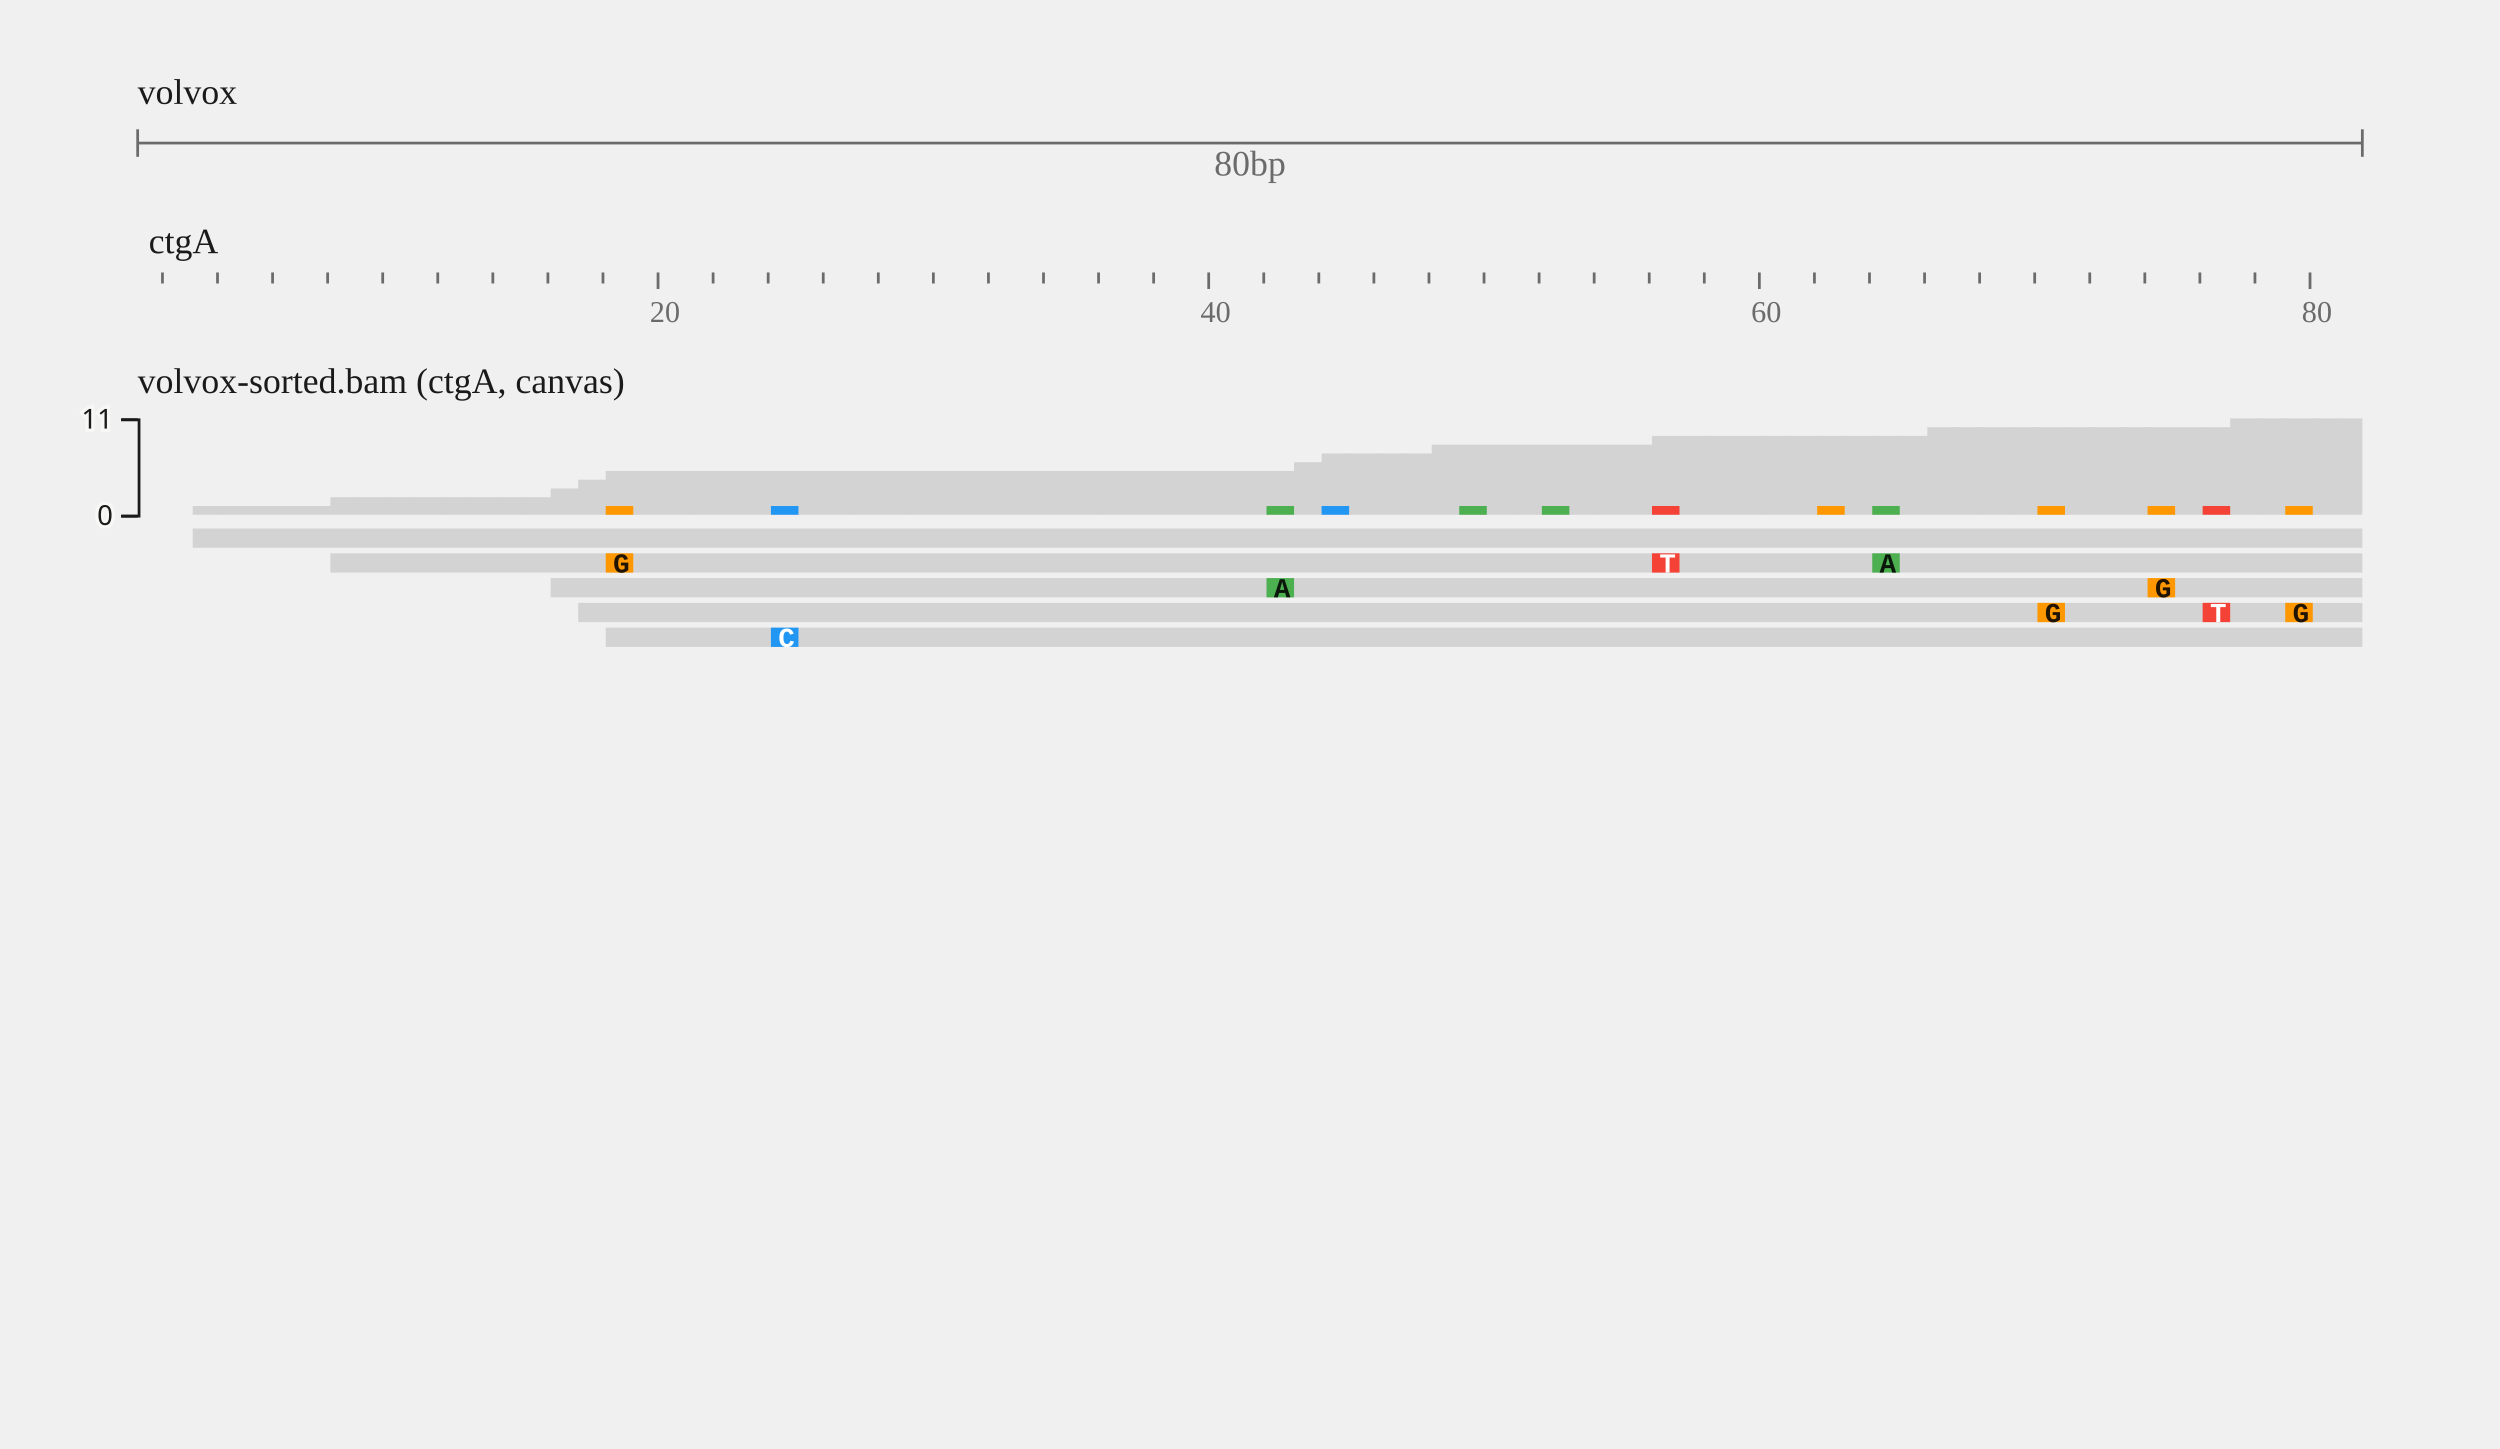
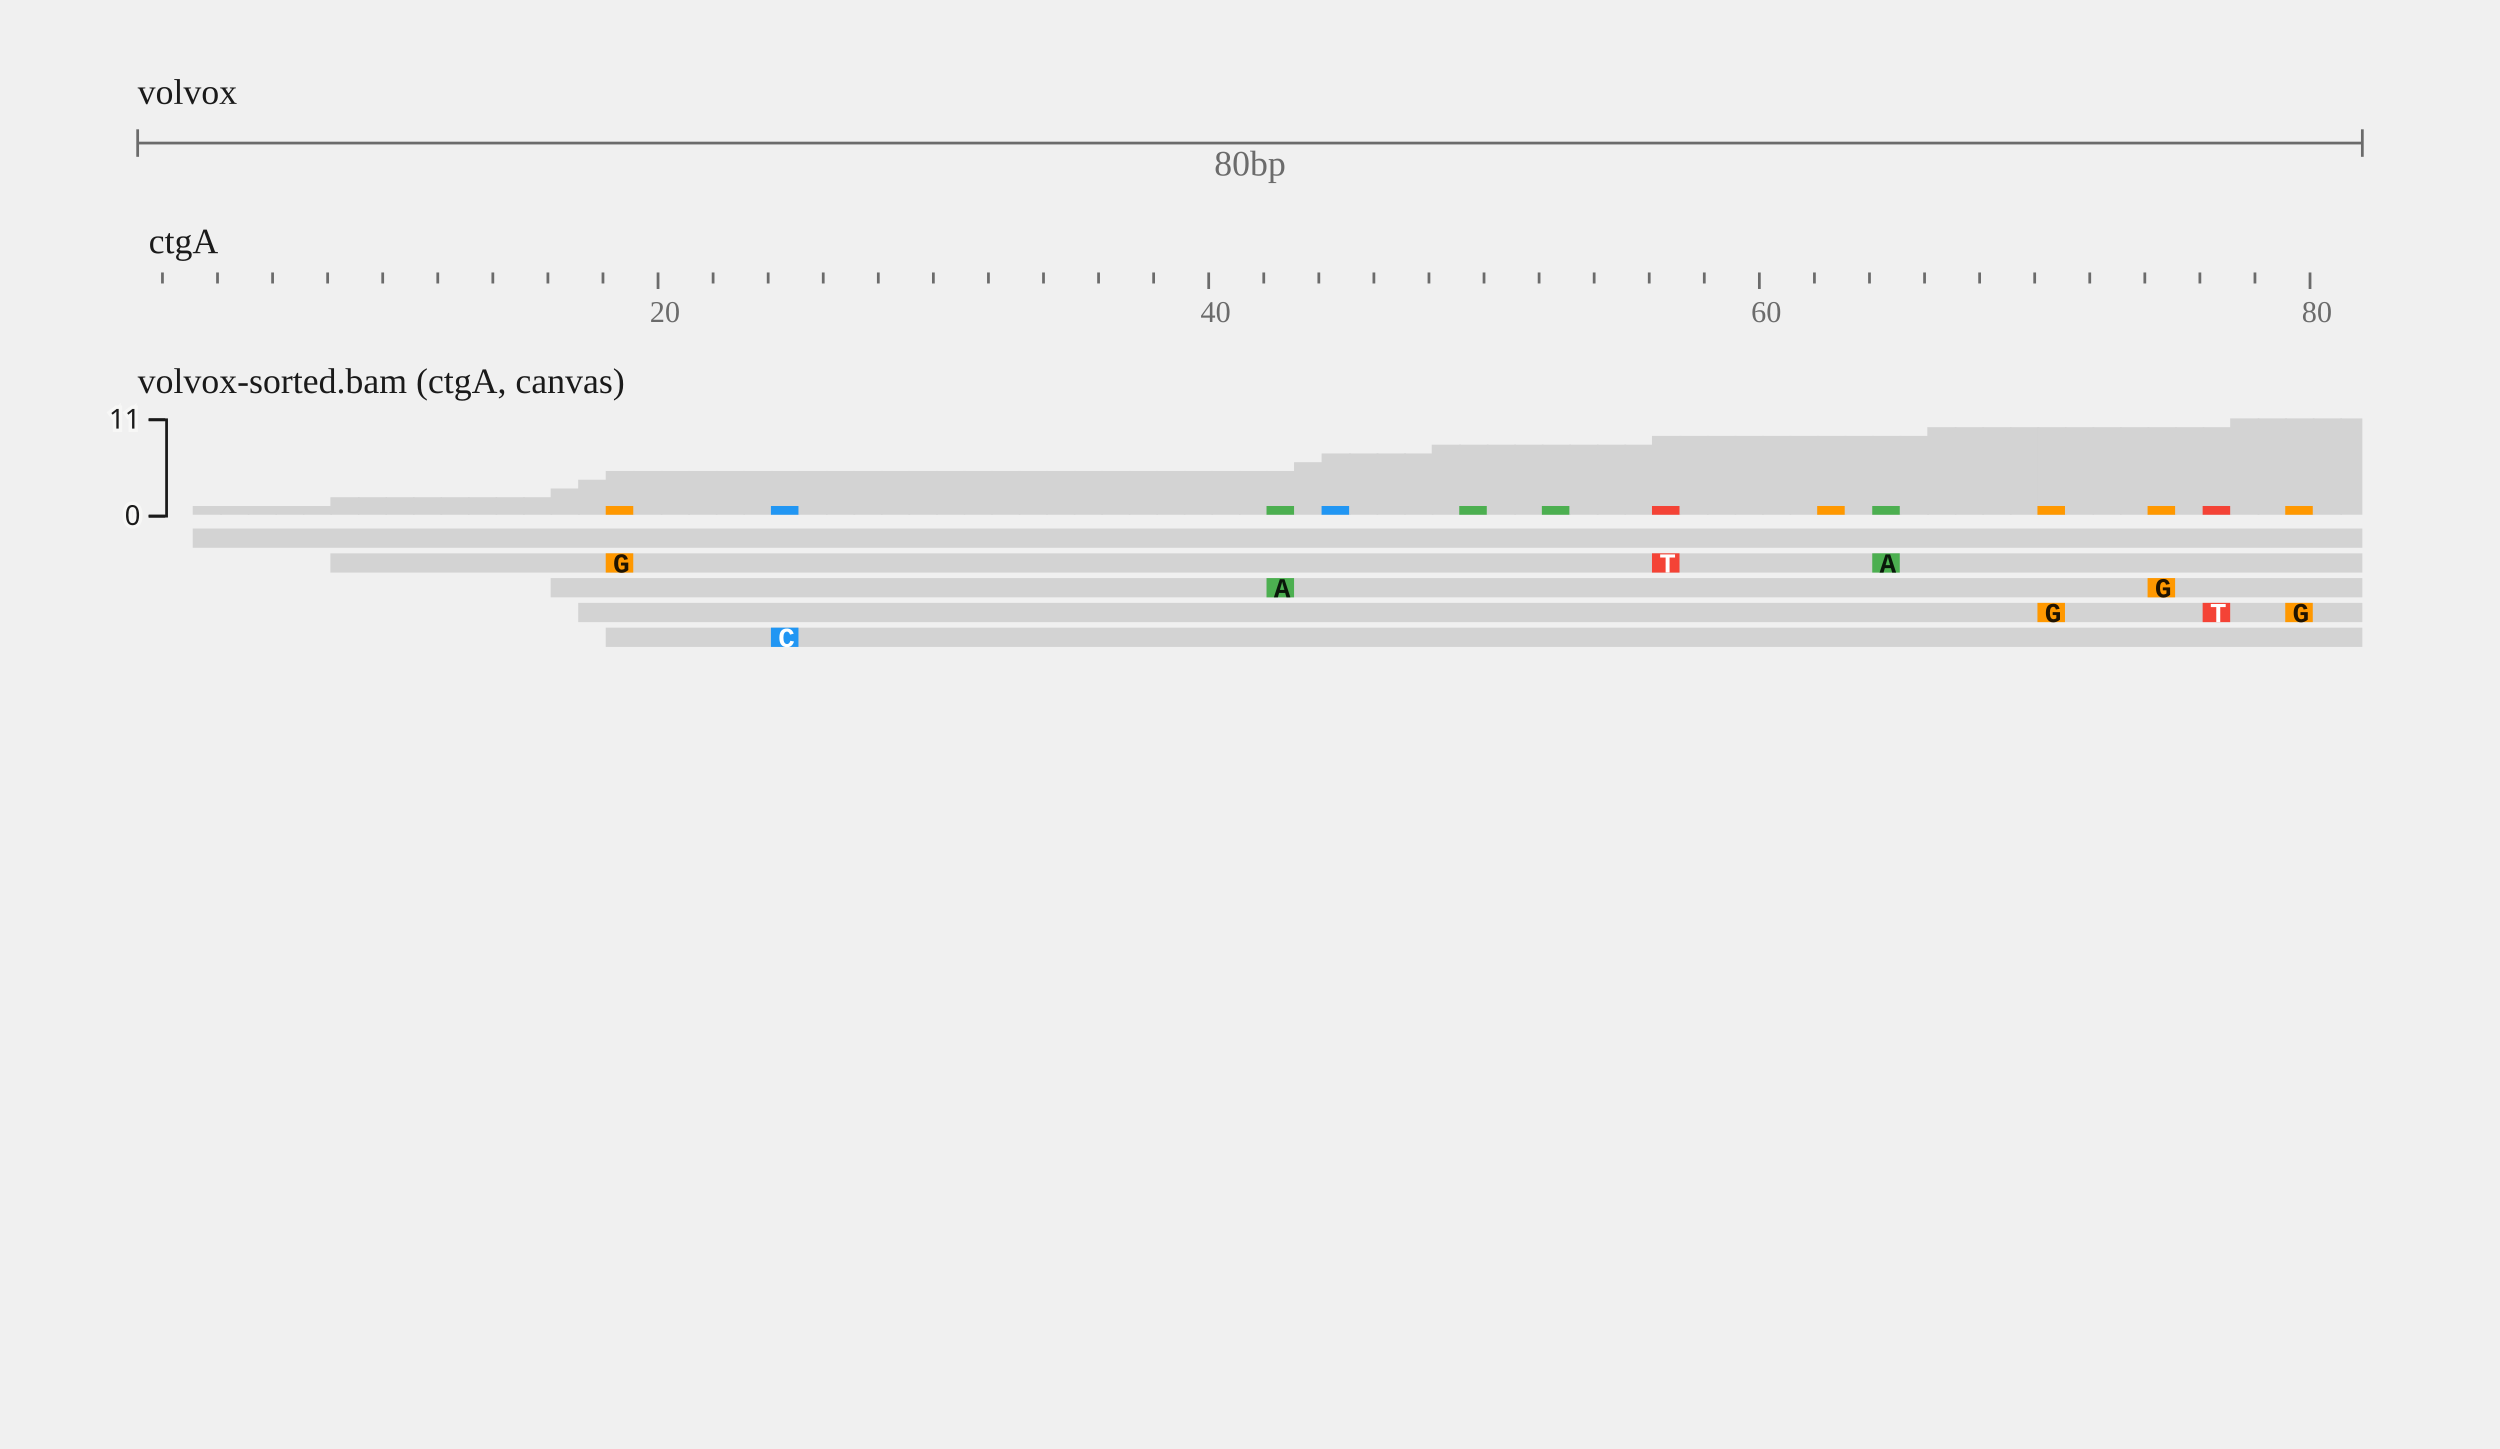
<svg xmlns="http://www.w3.org/2000/svg" width="808" height="468" viewBox="0,0,908,468">
  <g transform="translate(50 0)">
    <g transform="translate(0)">
      <g id="header">
        <text x="0" y="0" dominant-baseline="hanging" font-size="13" fill="#1a1a1a">volvox</text>
        <g transform="translate(0 13)">
          <line x1="0" x2="808" y1="10" y2="10" stroke="#6b6b6b" />
          <line x1="0" x2="0" y1="5" y2="15" stroke="#6b6b6b" />
          <line x1="808" x2="808" y1="5" y2="15" stroke="#6b6b6b" />
          <text x="404" y="13" text-anchor="middle" dominant-baseline="hanging" font-size="13" fill="#6b6b6b">80bp</text>
        </g>
        <g transform="translate(0 50)">
          <g>
            <defs>
              <clipPath id="clip-{volvox}ctgA:1.1..80.9-0">
                <rect x="0" y="0" width="808" height="100" />
              </clipPath>
            </defs>
            <g transform="translate(0 0)">
              <g clip-path="url(#clip-{volvox}ctgA:1.1..80.9-0)">
                <text x="4" y="13" font-size="13" fill="#1a1a1a">ctgA</text>
                <g transform="translate(0 20)">
                  <line x1="-31" x2="-31" y1="0" y2="4" stroke-width="1" stroke="#6b6b6b" />
                  <line x1="-11" x2="-11" y1="0" y2="6" stroke-width="1" stroke="#6b6b6b" />
                  <line x1="9" x2="9" y1="0" y2="4" stroke-width="1" stroke="#6b6b6b" />
                  <line x1="29" x2="29" y1="0" y2="4" stroke-width="1" stroke="#6b6b6b" />
                  <line x1="49" x2="49" y1="0" y2="4" stroke-width="1" stroke="#6b6b6b" />
                  <line x1="69" x2="69" y1="0" y2="4" stroke-width="1" stroke="#6b6b6b" />
                  <line x1="89" x2="89" y1="0" y2="4" stroke-width="1" stroke="#6b6b6b" />
                  <line x1="109" x2="109" y1="0" y2="4" stroke-width="1" stroke="#6b6b6b" />
                  <line x1="129" x2="129" y1="0" y2="4" stroke-width="1" stroke="#6b6b6b" />
                  <line x1="149" x2="149" y1="0" y2="4" stroke-width="1" stroke="#6b6b6b" />
                  <line x1="169" x2="169" y1="0" y2="4" stroke-width="1" stroke="#6b6b6b" />
                  <line x1="189" x2="189" y1="0" y2="6" stroke-width="1" stroke="#6b6b6b" />
                  <line x1="209" x2="209" y1="0" y2="4" stroke-width="1" stroke="#6b6b6b" />
                  <line x1="229" x2="229" y1="0" y2="4" stroke-width="1" stroke="#6b6b6b" />
                  <line x1="249" x2="249" y1="0" y2="4" stroke-width="1" stroke="#6b6b6b" />
                  <line x1="269" x2="269" y1="0" y2="4" stroke-width="1" stroke="#6b6b6b" />
                  <line x1="289" x2="289" y1="0" y2="4" stroke-width="1" stroke="#6b6b6b" />
                  <line x1="309" x2="309" y1="0" y2="4" stroke-width="1" stroke="#6b6b6b" />
                  <line x1="329" x2="329" y1="0" y2="4" stroke-width="1" stroke="#6b6b6b" />
                  <line x1="349" x2="349" y1="0" y2="4" stroke-width="1" stroke="#6b6b6b" />
                  <line x1="369" x2="369" y1="0" y2="4" stroke-width="1" stroke="#6b6b6b" />
                  <line x1="389" x2="389" y1="0" y2="6" stroke-width="1" stroke="#6b6b6b" />
                  <line x1="409" x2="409" y1="0" y2="4" stroke-width="1" stroke="#6b6b6b" />
                  <line x1="429" x2="429" y1="0" y2="4" stroke-width="1" stroke="#6b6b6b" />
                  <line x1="449" x2="449" y1="0" y2="4" stroke-width="1" stroke="#6b6b6b" />
                  <line x1="469" x2="469" y1="0" y2="4" stroke-width="1" stroke="#6b6b6b" />
                  <line x1="489" x2="489" y1="0" y2="4" stroke-width="1" stroke="#6b6b6b" />
                  <line x1="509" x2="509" y1="0" y2="4" stroke-width="1" stroke="#6b6b6b" />
                  <line x1="529" x2="529" y1="0" y2="4" stroke-width="1" stroke="#6b6b6b" />
                  <line x1="549" x2="549" y1="0" y2="4" stroke-width="1" stroke="#6b6b6b" />
                  <line x1="569" x2="569" y1="0" y2="4" stroke-width="1" stroke="#6b6b6b" />
                  <line x1="589" x2="589" y1="0" y2="6" stroke-width="1" stroke="#6b6b6b" />
                  <line x1="609" x2="609" y1="0" y2="4" stroke-width="1" stroke="#6b6b6b" />
                  <line x1="629" x2="629" y1="0" y2="4" stroke-width="1" stroke="#6b6b6b" />
                  <line x1="649" x2="649" y1="0" y2="4" stroke-width="1" stroke="#6b6b6b" />
                  <line x1="669" x2="669" y1="0" y2="4" stroke-width="1" stroke="#6b6b6b" />
                  <line x1="689" x2="689" y1="0" y2="4" stroke-width="1" stroke="#6b6b6b" />
                  <line x1="709" x2="709" y1="0" y2="4" stroke-width="1" stroke="#6b6b6b" />
                  <line x1="729" x2="729" y1="0" y2="4" stroke-width="1" stroke="#6b6b6b" />
                  <line x1="749" x2="749" y1="0" y2="4" stroke-width="1" stroke="#6b6b6b" />
                  <line x1="769" x2="769" y1="0" y2="4" stroke-width="1" stroke="#6b6b6b" />
                  <line x1="789" x2="789" y1="0" y2="6" stroke-width="1" stroke="#6b6b6b" />
                  <line x1="809" x2="809" y1="0" y2="4" stroke-width="1" stroke="#6b6b6b" />
                  <line x1="829" x2="829" y1="0" y2="4" stroke-width="1" stroke="#6b6b6b" />
                  <text x="186" y="18" font-size="11" fill="#6b6b6b">20</text>
                  <text x="386" y="18" font-size="11" fill="#6b6b6b">40</text>
                  <text x="586" y="18" font-size="11" fill="#6b6b6b">60</text>
                  <text x="786" y="18" font-size="11" fill="#6b6b6b">80</text>
                </g>
              </g>
            </g>
          </g>
        </g>
      </g>
    </g>
    <g transform="translate(0 100)">
      <g transform="translate(0 0)">
        <g transform="translate(0 18)">
          <g>
            <g>
              <defs>
                <clipPath id="clip-jest">
                  <rect x="0" y="0" width="808" height="45" />
                </clipPath>
              </defs>
              <g transform="translate(0 0)">
                <g clip-path="url(#clip-jest)">
                  <g>
                    <defs />
                    <g>
                      <g>
                        <rect fill="#d3d3d3" stroke="none" x="20" y="36.818" width="10.6" height="3.182" />
                        <rect fill="#d3d3d3" stroke="none" x="30" y="36.818" width="10.6" height="3.182" />
                        <rect fill="#d3d3d3" stroke="none" x="40" y="36.818" width="10.6" height="3.182" />
                        <rect fill="#d3d3d3" stroke="none" x="50" y="36.818" width="10.6" height="3.182" />
                        <rect fill="#d3d3d3" stroke="none" x="60" y="36.818" width="10.6" height="3.182" />
                        <rect fill="#d3d3d3" stroke="none" x="70" y="33.636" width="10.6" height="6.364" />
                        <rect fill="#d3d3d3" stroke="none" x="80" y="33.636" width="10.6" height="6.364" />
                        <rect fill="#d3d3d3" stroke="none" x="90" y="33.636" width="10.6" height="6.364" />
                        <rect fill="#d3d3d3" stroke="none" x="100" y="33.636" width="10.6" height="6.364" />
                        <rect fill="#d3d3d3" stroke="none" x="110" y="33.636" width="10.6" height="6.364" />
                        <rect fill="#d3d3d3" stroke="none" x="120" y="33.636" width="10.6" height="6.364" />
                        <rect fill="#d3d3d3" stroke="none" x="130" y="33.636" width="10.6" height="6.364" />
                        <rect fill="#d3d3d3" stroke="none" x="140" y="33.636" width="10.6" height="6.364" />
                        <rect fill="#d3d3d3" stroke="none" x="150" y="30.455" width="10.6" height="9.545" />
                        <rect fill="#d3d3d3" stroke="none" x="160" y="27.273" width="10.6" height="12.727" />
                        <rect fill="#d3d3d3" stroke="none" x="170" y="24.091" width="10.6" height="15.909" />
                        <rect fill="#d3d3d3" stroke="none" x="180" y="24.091" width="10.6" height="15.909" />
                        <rect fill="#d3d3d3" stroke="none" x="190" y="24.091" width="10.6" height="15.909" />
                        <rect fill="#d3d3d3" stroke="none" x="200" y="24.091" width="10.6" height="15.909" />
                        <rect fill="#d3d3d3" stroke="none" x="210" y="24.091" width="10.6" height="15.909" />
                        <rect fill="#d3d3d3" stroke="none" x="220" y="24.091" width="10.6" height="15.909" />
                        <rect fill="#d3d3d3" stroke="none" x="230" y="24.091" width="10.6" height="15.909" />
                        <rect fill="#d3d3d3" stroke="none" x="240" y="24.091" width="10.6" height="15.909" />
                        <rect fill="#d3d3d3" stroke="none" x="250" y="24.091" width="10.6" height="15.909" />
                        <rect fill="#d3d3d3" stroke="none" x="260" y="24.091" width="10.6" height="15.909" />
                        <rect fill="#d3d3d3" stroke="none" x="270" y="24.091" width="10.6" height="15.909" />
                        <rect fill="#d3d3d3" stroke="none" x="280" y="24.091" width="10.6" height="15.909" />
                        <rect fill="#d3d3d3" stroke="none" x="290" y="24.091" width="10.6" height="15.909" />
                        <rect fill="#d3d3d3" stroke="none" x="300" y="24.091" width="10.6" height="15.909" />
                        <rect fill="#d3d3d3" stroke="none" x="310" y="24.091" width="10.6" height="15.909" />
                        <rect fill="#d3d3d3" stroke="none" x="320" y="24.091" width="10.6" height="15.909" />
                        <rect fill="#d3d3d3" stroke="none" x="330" y="24.091" width="10.6" height="15.909" />
                        <rect fill="#d3d3d3" stroke="none" x="340" y="24.091" width="10.6" height="15.909" />
                        <rect fill="#d3d3d3" stroke="none" x="350" y="24.091" width="10.6" height="15.909" />
                        <rect fill="#d3d3d3" stroke="none" x="360" y="24.091" width="10.6" height="15.909" />
                        <rect fill="#d3d3d3" stroke="none" x="370" y="24.091" width="10.6" height="15.909" />
                        <rect fill="#d3d3d3" stroke="none" x="380" y="24.091" width="10.6" height="15.909" />
                        <rect fill="#d3d3d3" stroke="none" x="390" y="24.091" width="10.6" height="15.909" />
                        <rect fill="#d3d3d3" stroke="none" x="400" y="24.091" width="10.6" height="15.909" />
                        <rect fill="#d3d3d3" stroke="none" x="410" y="24.091" width="10.6" height="15.909" />
                        <rect fill="#d3d3d3" stroke="none" x="420" y="20.909" width="10.6" height="19.091" />
                        <rect fill="#d3d3d3" stroke="none" x="430" y="17.727" width="10.6" height="22.273" />
                        <rect fill="#d3d3d3" stroke="none" x="440" y="17.727" width="10.6" height="22.273" />
                        <rect fill="#d3d3d3" stroke="none" x="450" y="17.727" width="10.6" height="22.273" />
                        <rect fill="#d3d3d3" stroke="none" x="460" y="17.727" width="10.6" height="22.273" />
                        <rect fill="#d3d3d3" stroke="none" x="470" y="14.545" width="10.6" height="25.455" />
                        <rect fill="#d3d3d3" stroke="none" x="480" y="14.545" width="10.6" height="25.455" />
                        <rect fill="#d3d3d3" stroke="none" x="490" y="14.545" width="10.6" height="25.455" />
                        <rect fill="#d3d3d3" stroke="none" x="500" y="14.545" width="10.6" height="25.455" />
                        <rect fill="#d3d3d3" stroke="none" x="510" y="14.545" width="10.6" height="25.455" />
                        <rect fill="#d3d3d3" stroke="none" x="520" y="14.545" width="10.6" height="25.455" />
                        <rect fill="#d3d3d3" stroke="none" x="530" y="14.545" width="10.6" height="25.455" />
                        <rect fill="#d3d3d3" stroke="none" x="540" y="14.545" width="10.6" height="25.455" />
                        <rect fill="#d3d3d3" stroke="none" x="550" y="11.364" width="10.6" height="28.636" />
                        <rect fill="#d3d3d3" stroke="none" x="560" y="11.364" width="10.6" height="28.636" />
                        <rect fill="#d3d3d3" stroke="none" x="570" y="11.364" width="10.6" height="28.636" />
                        <rect fill="#d3d3d3" stroke="none" x="580" y="11.364" width="10.6" height="28.636" />
                        <rect fill="#d3d3d3" stroke="none" x="590" y="11.364" width="10.6" height="28.636" />
                        <rect fill="#d3d3d3" stroke="none" x="600" y="11.364" width="10.6" height="28.636" />
                        <rect fill="#d3d3d3" stroke="none" x="610" y="11.364" width="10.6" height="28.636" />
                        <rect fill="#d3d3d3" stroke="none" x="620" y="11.364" width="10.6" height="28.636" />
                        <rect fill="#d3d3d3" stroke="none" x="630" y="11.364" width="10.6" height="28.636" />
                        <rect fill="#d3d3d3" stroke="none" x="640" y="11.364" width="10.6" height="28.636" />
                        <rect fill="#d3d3d3" stroke="none" x="650" y="8.182" width="10.6" height="31.818" />
                        <rect fill="#d3d3d3" stroke="none" x="660" y="8.182" width="10.6" height="31.818" />
                        <rect fill="#d3d3d3" stroke="none" x="670" y="8.182" width="10.6" height="31.818" />
                        <rect fill="#d3d3d3" stroke="none" x="680" y="8.182" width="10.6" height="31.818" />
                        <rect fill="#d3d3d3" stroke="none" x="690" y="8.182" width="10.6" height="31.818" />
                        <rect fill="#d3d3d3" stroke="none" x="700" y="8.182" width="10.6" height="31.818" />
                        <rect fill="#d3d3d3" stroke="none" x="710" y="8.182" width="10.6" height="31.818" />
                        <rect fill="#d3d3d3" stroke="none" x="720" y="8.182" width="10.6" height="31.818" />
                        <rect fill="#d3d3d3" stroke="none" x="730" y="8.182" width="10.6" height="31.818" />
                        <rect fill="#d3d3d3" stroke="none" x="740" y="8.182" width="10.6" height="31.818" />
                        <rect fill="#d3d3d3" stroke="none" x="750" y="8.182" width="10.6" height="31.818" />
                        <rect fill="#d3d3d3" stroke="none" x="760" y="5" width="10.6" height="35" />
                        <rect fill="#d3d3d3" stroke="none" x="770" y="5" width="10.6" height="35" />
                        <rect fill="#d3d3d3" stroke="none" x="780" y="5" width="10.6" height="35" />
                        <rect fill="#d3d3d3" stroke="none" x="790" y="5" width="10.6" height="35" />
                        <rect fill="#d3d3d3" stroke="none" x="800" y="5" width="10.6" height="35" />
                        <rect fill="#ff9800" stroke="none" x="170" y="36.818" width="10" height="3.182" />
                        <rect fill="#2196f3" stroke="none" x="230" y="36.818" width="10" height="3.182" />
                        <rect fill="#4caf50" stroke="none" x="410" y="36.818" width="10" height="3.182" />
                        <rect fill="#2196f3" stroke="none" x="430" y="36.818" width="10" height="3.182" />
                        <rect fill="#4caf50" stroke="none" x="480" y="36.818" width="10" height="3.182" />
                        <rect fill="#4caf50" stroke="none" x="510" y="36.818" width="10" height="3.182" />
                        <rect fill="#f44336" stroke="none" x="550" y="36.818" width="10" height="3.182" />
                        <rect fill="#ff9800" stroke="none" x="610" y="36.818" width="10" height="3.182" />
                        <rect fill="#4caf50" stroke="none" x="630" y="36.818" width="10" height="3.182" />
                        <rect fill="#ff9800" stroke="none" x="690" y="36.818" width="10" height="3.182" />
                        <rect fill="#ff9800" stroke="none" x="730" y="36.818" width="10" height="3.182" />
                        <rect fill="#f44336" stroke="none" x="750" y="36.818" width="10" height="3.182" />
                        <rect fill="#ff9800" stroke="none" x="780" y="36.818" width="10" height="3.182" />
                      </g>
                    </g>
                  </g>
                </g>
              </g>
              <defs>
                <clipPath id="clip-jest-labels">
                  <rect x="0" y="0" width="808" height="45" />
                </clipPath>
              </defs>
              <g clip-path="url(#clip-jest-labels)" />
            </g>
-             <g transform="translate(0)">
+             <g transform="translate(10)">
              <g fill="none" font-size="10" font-family="sans-serif" text-anchor="end" stroke-width="1">
                <path stroke="#1A1A1A" d="M-6,40.5H0.5V5.5H-6" />
                <g transform="translate(0,40)">
                  <line stroke="#1A1A1A" x2="-6" y1="0.5" y2="0.5" />
                  <text stroke="#F7F7F6" stroke-width="2.5" paint-order="stroke" fill="#1A1A1A" dy="0.32em" x="-9" y="0.5">0</text>
                </g>
                <g transform="translate(0,5)">
                  <line stroke="#1A1A1A" x2="-6" y1="0.5" y2="0.5" />
                  <text stroke="#F7F7F6" stroke-width="2.5" paint-order="stroke" fill="#1A1A1A" dy="0.32em" x="-9" y="0.5">11</text>
                </g>
              </g>
            </g>
          </g>
          <g transform="translate(0 45)">
            <defs>
              <clipPath id="clip-jest">
                <rect x="0" y="0" width="808" height="205" />
              </clipPath>
            </defs>
            <g transform="translate(0 0)">
              <g clip-path="url(#clip-jest)">
                <g>
                  <defs />
                  <g>
                    <g>
                      <path fill="lightgrey" stroke="none" paint-order="stroke fill markers" d=" M 20 0 L 20 7 L 1020 7 L 1025 3.5 L 1020 0 Z" />
                      <path fill="lightgrey" stroke="none" paint-order="stroke fill markers" d=" M 70 9 L 70 16 L 1070 16 L 1075 12.5 L 1070 9 Z" />
                      <rect fill="#ff9800" stroke="none" x="170" y="9" width="10" height="7" />
                      <text fill="rgb(0,0,0)" stroke="none" font-family="Courier New,monospace" font-size="10px" font-style="normal" font-weight="bold" text-decoration="normal" x="172.672" y="16" text-anchor="start" dominant-baseline="alphabetic" fill-opacity="0.87">G</text>
                      <rect fill="#f44336" stroke="none" x="550" y="9" width="10" height="7" />
                      <text fill="#fff" stroke="none" font-family="Courier New,monospace" font-size="10px" font-style="normal" font-weight="bold" text-decoration="normal" x="552.672" y="16" text-anchor="start" dominant-baseline="alphabetic">T</text>
                      <rect fill="#4caf50" stroke="none" x="630" y="9" width="10" height="7" />
                      <text fill="rgb(0,0,0)" stroke="none" font-family="Courier New,monospace" font-size="10px" font-style="normal" font-weight="bold" text-decoration="normal" x="632.672" y="16" text-anchor="start" dominant-baseline="alphabetic" fill-opacity="0.87">A</text>
                      <path fill="lightgrey" stroke="none" paint-order="stroke fill markers" d=" M 150 18 L 150 25 L 1150 25 L 1155 21.5 L 1150 18 Z" />
                      <rect fill="#4caf50" stroke="none" x="410" y="18" width="10" height="7" />
                      <text fill="rgb(0,0,0)" stroke="none" font-family="Courier New,monospace" font-size="10px" font-style="normal" font-weight="bold" text-decoration="normal" x="412.672" y="25" text-anchor="start" dominant-baseline="alphabetic" fill-opacity="0.87">A</text>
                      <rect fill="#ff9800" stroke="none" x="730" y="18" width="10" height="7" />
                      <text fill="rgb(0,0,0)" stroke="none" font-family="Courier New,monospace" font-size="10px" font-style="normal" font-weight="bold" text-decoration="normal" x="732.672" y="25" text-anchor="start" dominant-baseline="alphabetic" fill-opacity="0.87">G</text>
                      <path fill="lightgrey" stroke="none" paint-order="stroke fill markers" d=" M 160 27 L 160 34 L 1160 34 L 1165 30.5 L 1160 27 Z" />
                      <rect fill="#ff9800" stroke="none" x="690" y="27" width="10" height="7" />
                      <text fill="rgb(0,0,0)" stroke="none" font-family="Courier New,monospace" font-size="10px" font-style="normal" font-weight="bold" text-decoration="normal" x="692.672" y="34" text-anchor="start" dominant-baseline="alphabetic" fill-opacity="0.87">G</text>
                      <rect fill="#f44336" stroke="none" x="750" y="27" width="10" height="7" />
                      <text fill="#fff" stroke="none" font-family="Courier New,monospace" font-size="10px" font-style="normal" font-weight="bold" text-decoration="normal" x="752.672" y="34" text-anchor="start" dominant-baseline="alphabetic">T</text>
                      <rect fill="#ff9800" stroke="none" x="780" y="27" width="10" height="7" />
                      <text fill="rgb(0,0,0)" stroke="none" font-family="Courier New,monospace" font-size="10px" font-style="normal" font-weight="bold" text-decoration="normal" x="782.672" y="34" text-anchor="start" dominant-baseline="alphabetic" fill-opacity="0.87">G</text>
                      <path fill="lightgrey" stroke="none" paint-order="stroke fill markers" d=" M 170 36 L 170 43 L 1170 43 L 1175 39.5 L 1170 36 Z" />
                      <rect fill="#2196f3" stroke="none" x="230" y="36" width="10" height="7" />
                      <text fill="#fff" stroke="none" font-family="Courier New,monospace" font-size="10px" font-style="normal" font-weight="bold" text-decoration="normal" x="232.672" y="43" text-anchor="start" dominant-baseline="alphabetic">C</text>
                      <path fill="lightgrey" stroke="none" paint-order="stroke fill markers" d=" M 420 45 L 420 52 L 1420 52 L 1425 48.5 L 1420 45 Z" />
                      <path fill="lightgrey" stroke="none" paint-order="stroke fill markers" d=" M 430 54 L 430 61 L 1430 61 L 1435 57.5 L 1430 54 Z" />
                      <rect fill="#2196f3" stroke="none" x="430" y="54" width="10" height="7" />
                      <text fill="#fff" stroke="none" font-family="Courier New,monospace" font-size="10px" font-style="normal" font-weight="bold" text-decoration="normal" x="432.672" y="61" text-anchor="start" dominant-baseline="alphabetic">C</text>
                      <path fill="lightgrey" stroke="none" paint-order="stroke fill markers" d=" M 470 63 L 470 70 L 1470 70 L 1475 66.5 L 1470 63 Z" />
                      <rect fill="#4caf50" stroke="none" x="480" y="63" width="10" height="7" />
                      <text fill="rgb(0,0,0)" stroke="none" font-family="Courier New,monospace" font-size="10px" font-style="normal" font-weight="bold" text-decoration="normal" x="482.672" y="70" text-anchor="start" dominant-baseline="alphabetic" fill-opacity="0.87">A</text>
                      <rect fill="#4caf50" stroke="none" x="510" y="63" width="10" height="7" />
                      <text fill="rgb(0,0,0)" stroke="none" font-family="Courier New,monospace" font-size="10px" font-style="normal" font-weight="bold" text-decoration="normal" x="512.672" y="70" text-anchor="start" dominant-baseline="alphabetic" fill-opacity="0.87">A</text>
                      <path fill="lightgrey" stroke="none" paint-order="stroke fill markers" d=" M 550 72 L 550 79 L 1550 79 L 1555 75.5 L 1550 72 Z" />
                      <rect fill="#ff9800" stroke="none" x="610" y="72" width="10" height="7" />
                      <text fill="rgb(0,0,0)" stroke="none" font-family="Courier New,monospace" font-size="10px" font-style="normal" font-weight="bold" text-decoration="normal" x="612.672" y="79" text-anchor="start" dominant-baseline="alphabetic" fill-opacity="0.87">G</text>
                      <path fill="lightgrey" stroke="none" paint-order="stroke fill markers" d=" M 650 81 L 650 88 L 1650 88 L 1655 84.5 L 1650 81 Z" />
                      <path fill="lightgrey" stroke="none" paint-order="stroke fill markers" d=" M 760 90 L 760 97 L 1760 97 L 1765 93.5 L 1760 90 Z" />
                    </g>
                  </g>
                </g>
              </g>
            </g>
            <defs>
              <clipPath id="clip-jest-labels">
                <rect x="0" y="0" width="808" height="205" />
              </clipPath>
            </defs>
            <g clip-path="url(#clip-jest-labels)" />
          </g>
        </g>
        <g>
          <text x="0" y="5" fill="#1a1a1a" font-size="13" dominant-baseline="hanging">volvox-sorted.bam (ctgA, canvas)</text>
        </g>
      </g>
    </g>
  </g>
</svg>
